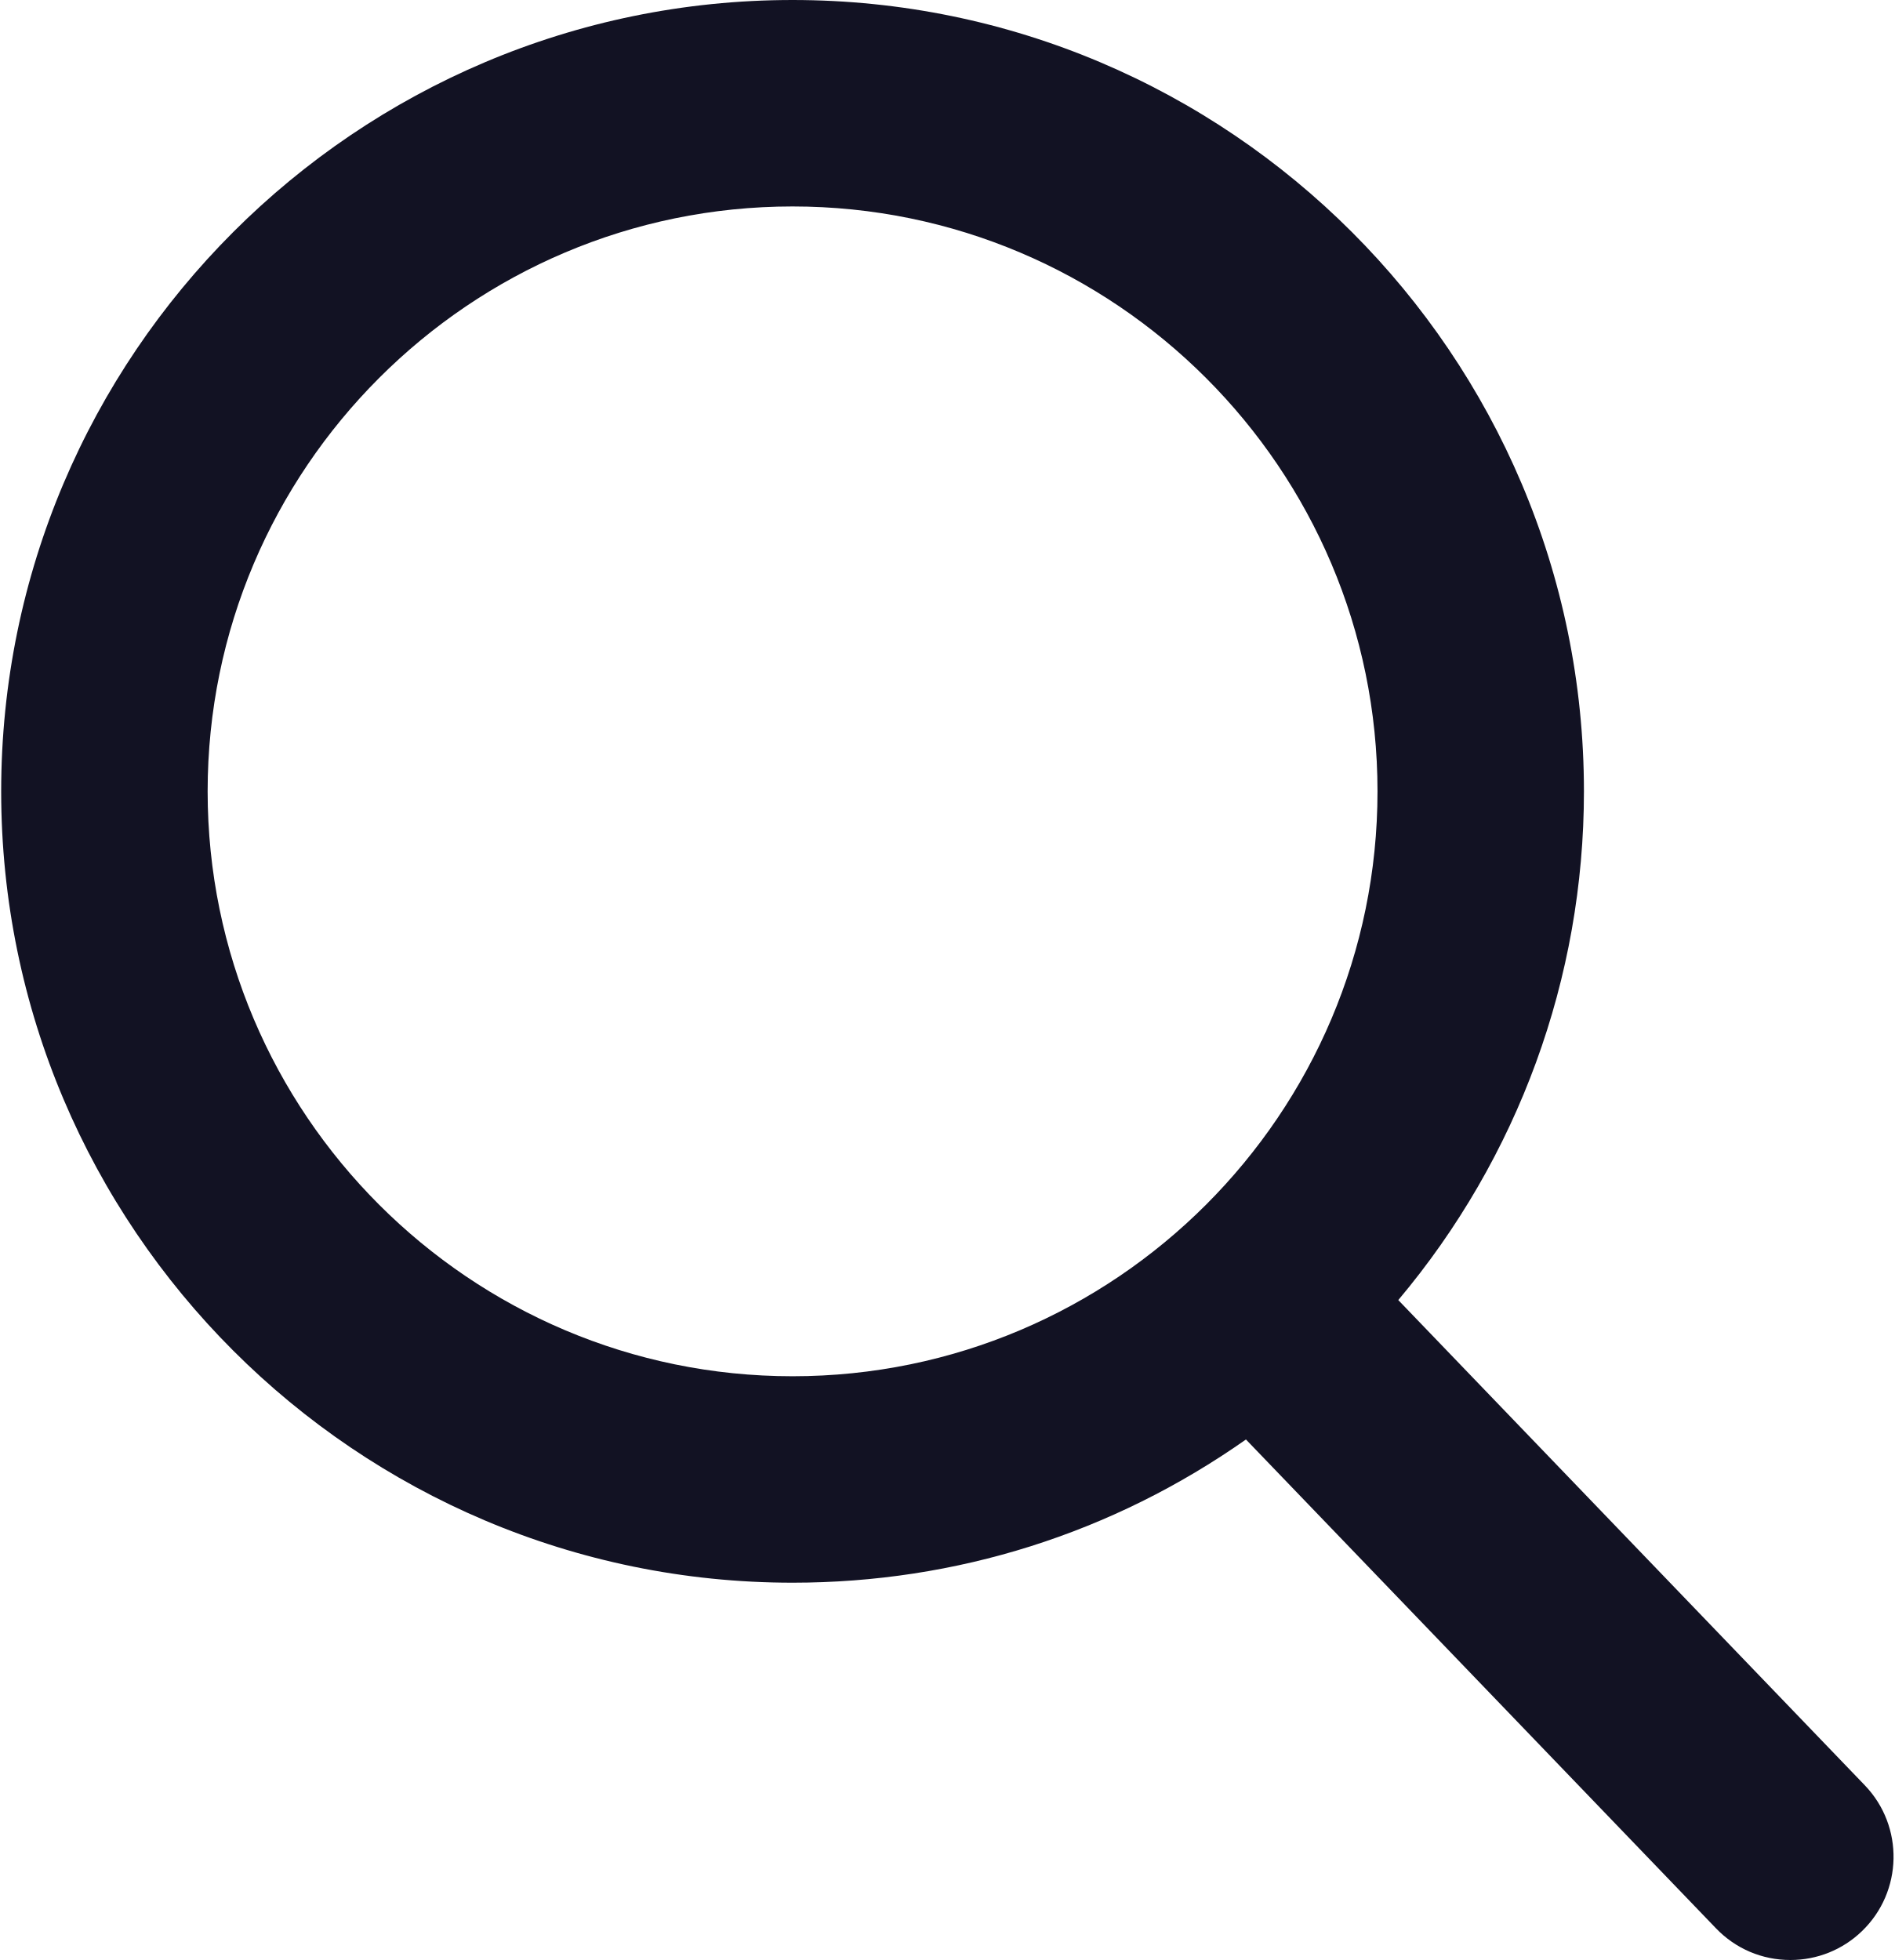
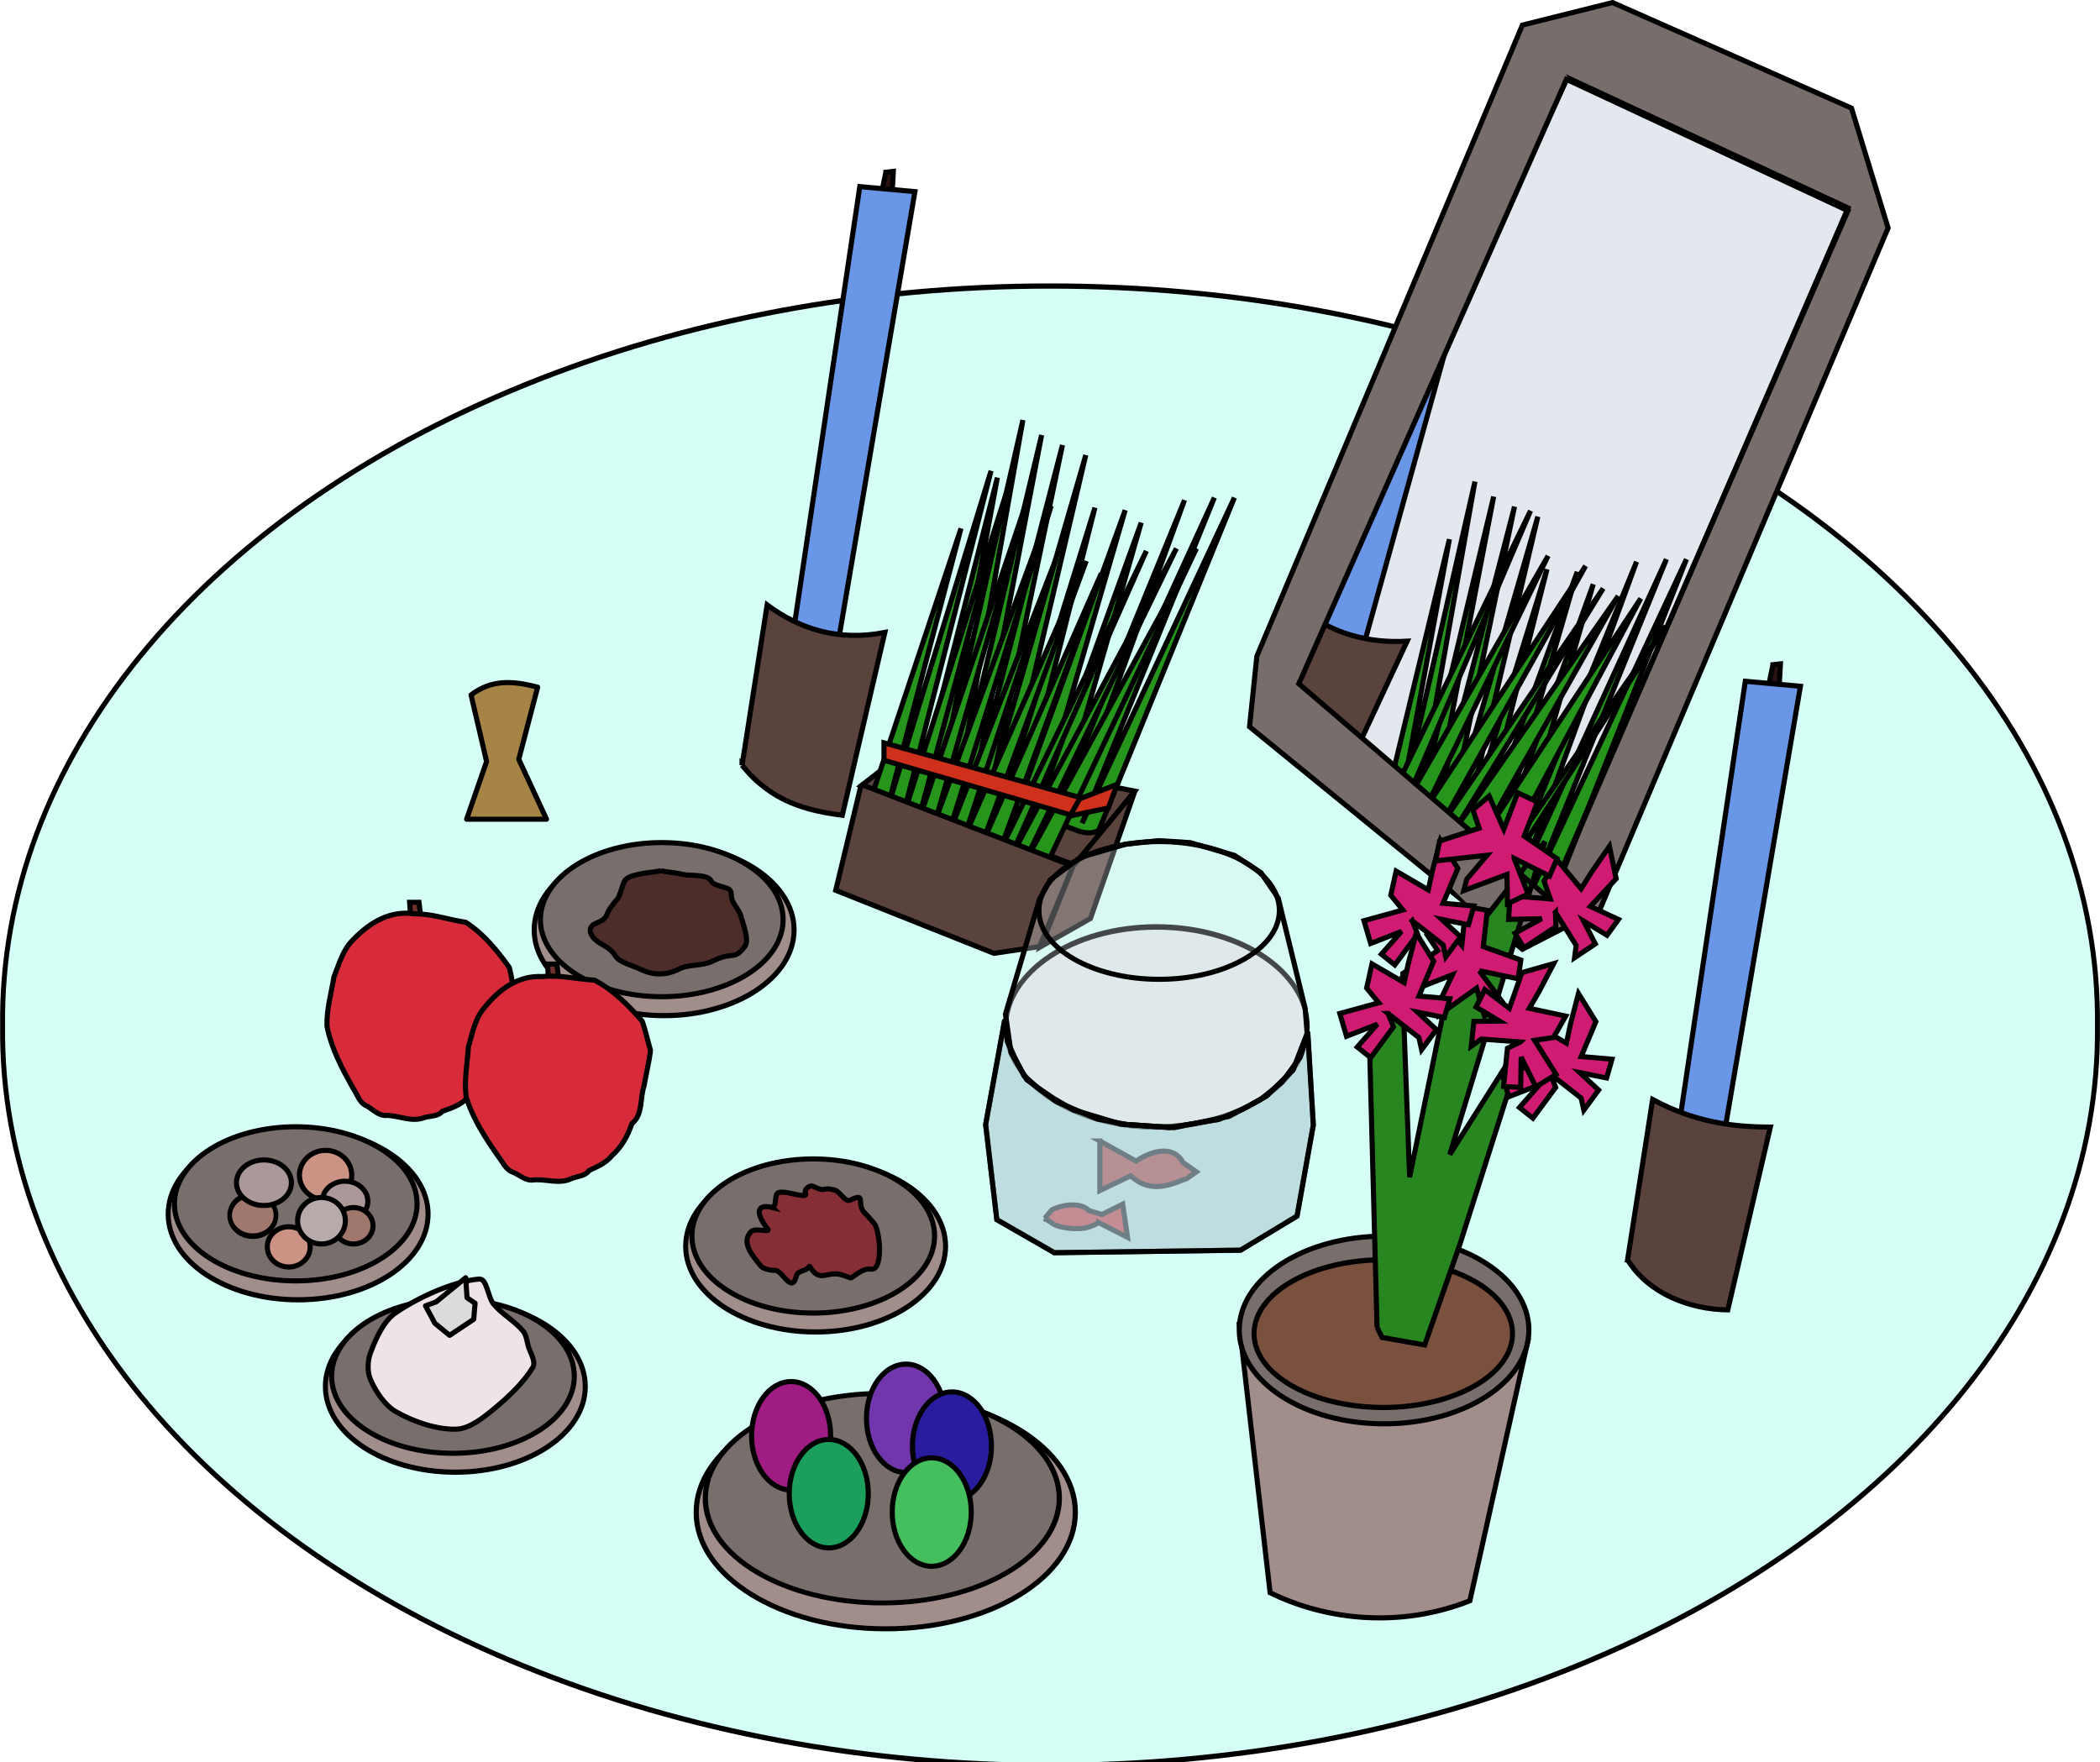
- <svg xmlns="http://www.w3.org/2000/svg" width="58" height="60" viewBox="0 0 58 60" fill="none">
-   <path d="M57.083 54.651L42.803 39.798C46.474 35.434 48.486 29.942 48.486 24.225C48.486 10.867 37.619 0 24.261 0C10.904 0 0.036 10.867 0.036 24.225C0.036 37.582 10.904 48.45 24.261 48.45C29.276 48.45 34.054 46.938 38.14 44.066L52.529 59.031C53.13 59.656 53.939 60 54.806 60C55.626 60 56.405 59.687 56.995 59.118C58.251 57.91 58.291 55.907 57.083 54.651ZM24.261 6.32C34.135 6.32 42.167 14.352 42.167 24.225C42.167 34.098 34.135 42.13 24.261 42.13C14.388 42.13 6.356 34.098 6.356 24.225C6.356 14.352 14.388 6.32 24.261 6.32Z" fill="#121223" />
+ <svg xmlns="http://www.w3.org/2000/svg" id="svg4515" viewBox="0 0 1029.2 863.59" version="1.0">
+   <g id="layer1" transform="translate(122.45 -148.77)">
+     <g id="g5236">
+       <g id="g5323">
+         <path id="path5234" style="stroke-linejoin:round;fill-rule:evenodd;stroke:#000000;stroke-linecap:round;stroke-width:2.656;fill:#d5fff6" d="m905.46 640.24a561.92 370.84 0 1 1 -1123.8 0 561.92 370.84 0 1 1 1123.8 0z" transform="matrix(.91356 0 0 .96956 78.298 30.808)" />
+         <path id="path5404" style="fill-rule:evenodd;stroke:#000000;stroke-width:2.5;fill:#e6262a" d="m389.55 746.01s1.345 0.721 4.181 2.715c2.546 1.79 12.122 3.287 17.32 1.551 4.732-1.58 4.778-2.327 4.778-2.327l14.334 7.369-2.389-16.288-10.153 5.042-6.57-1.939c-1.792-2.456-8.959-4.524-17.917-0.388l-3.583 4.266z" />
+         <path id="path4575" style="fill-rule:evenodd;stroke:#000000;stroke-width:2.5;fill:#776d6b" d="m493.53 470.44 130.13-309.37 44.196-11.049 117.1 51.751 17.943 58.74-141.18 333.93-38.058 19.643-133.72-109.07 3.589-34.564z" />
+         <path id="path5230" style="fill-rule:evenodd;stroke:#000000;stroke-width:2.5;fill:#281212" d="m746.45 474.6-4.482 22.002 6.927 0.815 1.222-23.225-3.667 0.407z" />
+         <path id="path4577" style="fill-rule:evenodd;stroke:#000000;stroke-width:2.5;fill:#e3e7ee" d="m645.76 186.85-138.73 302.01 128.91 103.12 147.32-341.29-137.5-63.839z" />
+         <path id="path5108" style="fill-rule:evenodd;stroke:#000000;stroke-width:2.5;fill:#6996e6" d="m545.09 467.99 44.68-161.17-26.265 17.533-50.335 142.41 31.92 1.228z" />
+         <path id="path5189" style="fill-rule:evenodd;stroke:#000000;stroke-width:2.5;fill:#5b433d" d="m404.1 572.7 29.568-36.139-109.73-21.683-24.311 19.055 104.47 38.767z" />
+         <path id="path5203" style="fill-rule:evenodd;stroke:#000000;stroke-width:2.5;fill:#25961b" d="m332.58 515.48 33.782-132.59-25.837 139.95 38.352-168.19-30.6 173.1 39.772-165.74-32.213 168.19 42.42-163.28-32.985 158.37 44.419-153.46-38.641 164.51 43.121-138.73-34.624 137.5 49.452-136.27-40.569 139.95 48.418-133.82-39.535 137.5 60.765-148.55-55.565 152.23 70.201-153.46-64.808 159.6 74.629-159.6-66.518 163.13s-3.946 2.609-10.277 0.154c-6.331-2.455-77.106-28.237-77.106-28.237l3.946-12.277z" />
+         <path id="path5094" style="stroke-linejoin:round;fill-rule:evenodd;stroke:#000000;stroke-linecap:round;stroke-width:2.168;fill:#dfe8eb" d="m514.4 661.96a69.364 39.286 0 1 1 -138.73 0 69.364 39.286 0 1 1 138.73 0z" transform="matrix(1.0652 0 0 1.2481 -29.676 -174.02)" />
+         <path id="path5096" style="fill-rule:evenodd;stroke:#000000;stroke-width:2.5;fill:#25961b" d="m304.33 540.39 44.196-132.59-36.83 139.95 51.562-168.19-44.196 173.1 52.79-165.74-45.424 168.19 55.245-163.28-45.424 158.37 56.473-153.46-51.562 164.51 54.018-138.73-45.424 137.5 60.156-136.27-51.562 139.95 58.928-133.82-50.335 137.5 72.433-148.55-67.522 152.23 82.254-153.46-77.344 159.6 87.165-159.6-77.344 163.28s-6.138 2.455-12.277 0c-6.138-2.455-74.888-28.237-74.888-28.237l4.911-12.277z" />
+         <path id="path5100" style="fill-rule:evenodd;stroke:#000000;stroke-width:2.5;fill:#6996e6" d="m699.77 704.93 33.147-222.21 27.009 2.455-39.286 230.8-20.87-11.049z" />
+         <path id="path5098" style="fill-rule:evenodd;stroke:#000000;stroke-width:2.5;fill:#5b433d" d="m675.22 766.31c4.092-26.19 8.184-52.381 12.277-78.571 20.134 10.808 38.467 13.507 57.701 13.504l-20.87 89.62c-18.356-0.237-38.698-7.76-49.107-24.554z" />
+         <path id="path5232" style="fill-rule:evenodd;stroke:#000000;stroke-width:2.5;fill:#281212" d="m311.7 233.18-4.482 22.002 6.927 0.815 1.222-23.225-3.667 0.407z" />
+         <path id="path5104" style="fill-rule:evenodd;stroke:#000000;stroke-width:2.5;fill:#6996e6" d="m265.79 462.46 33.147-222.21 27.009 2.455-39.286 230.8-20.87-11.049z" />
+         <path id="path5102" style="fill-rule:evenodd;stroke:#000000;stroke-width:2.5;fill:#5b433d" d="m241.24 523.85 12.277-78.571c15.63 11.709 34.864 18.012 57.701 13.504l-20.87 89.62c-17.031-2.224-34.725-6.435-49.107-24.554z" />
+         <path id="path5106" style="fill-rule:evenodd;stroke:#000000;stroke-width:2.5;fill:#5b433d" d="m541.4 518.32 25.781-55.245c-18.006 1.069-38.714-3.268-54.018-18.415l-14.732 51.562 42.969 22.098z" />
+         <path id="path5205" style="fill-rule:evenodd;stroke:#000000;stroke-width:2.5;fill:#25961b" d="m556.48 543.3 31.426-130.23-25.837 139.95 38.352-168.19-30.6 173.1 39.772-165.74-32.213 168.19 42.42-163.28-32.985 158.37 44.419-153.46-38.641 164.51 43.121-138.73-34.624 137.5 49.452-136.27-40.569 139.95 48.418-133.82-39.535 137.5 60.765-148.55-55.565 152.23 70.201-153.46-64.808 159.6 74.629-159.6-64.518 163.28s-5.946 2.455-12.277 0c-6.331-2.455-68.127-45.309-68.127-45.309l-2.676 2.439z" />
+         <path id="path5110" style="fill-rule:evenodd;stroke:#000000;stroke-width:2.5;fill:#25961b" d="m561.36 535.42 66.294-136.27-61.384 143.64 69.977-121.54-60.156 124 78.571-119.08-71.205 127.68 79.799-116.63-72.433 117.86 79.799-114.17-69.912 123.59 80.961-122.37-71.564 134.2 83.84-120.69-75.613 116.33-58.204-27.861 1.228-8.673z" />
+         <path id="path5201" style="fill-rule:evenodd;fill:#776d6b" d="m645.9 186.35-132.73 296.99 123.53 106.44-22.997 19.055-87.744-87.996-31.185-24.842 5.256-35.001 35.482-77.534 44.68-108.42 52.565-103.16 13.141 14.455z" />
+         <path id="path5132" style="fill-rule:evenodd;stroke:#000000;stroke-width:2.5;fill:#a18e8b" d="m484.91 798.08 15.113 131.41c27.707 13.633 64.037 17.411 97.903 3.942l28.498-127.67-141.51-7.682z" />
+         <path id="path5130" style="stroke-linejoin:round;fill-rule:evenodd;stroke:#000000;stroke-linecap:round;stroke-width:2.5;fill:#786e6c" d="m626.84 800.71a70.963 45.995 0 1 1 -141.93 0 70.963 45.995 0 1 1 141.93 0z" />
+         <path id="path5220" style="stroke-linejoin:round;fill-rule:evenodd;stroke:#000000;stroke-linecap:round;stroke-width:1.897;fill:#7a503e" d="m600.52 800.88a48.949 26.958 0 1 1 -97.899 0 48.949 26.958 0 1 1 97.899 0z" transform="matrix(1.2939 0 0 1.3428 -158.18 -272.93)" />
+         <path id="path5112" style="fill-rule:evenodd;stroke:#000000;stroke-width:2.5;fill:#288620" d="m552.45 799.46-3.683-137.5 15.96-34.375 3.683 98.214 22.098-108.04 44.196-56.473-46.652 153.46 38.058-60.156-33.147 104.35-17.187 49.107-20.87-3.683-2.455-4.911z" />
+         <path id="path5114" style="fill-rule:evenodd;stroke:#000000;stroke-width:2.5;fill:#cf1c72" d="m637.35 675.21 15.113 11.827 1.314 5.914 7.228-9.856-9.199-8.542 13.141 2.628 2.628-9.199-15.112-1.314 7.228-17.084-8.542-13.798-3.942 15.113-1.971 9.199-15.77-9.199-2.628 11.827 5.914 7.228-19.055 5.256 3.285 11.17 15.113-5.914-9.856 11.17 6.571 5.256 11.17-15.112-2.628-6.571z" />
+         <path id="path5116" style="fill-rule:evenodd;stroke:#000000;stroke-width:2.5;fill:#cf1c72" d="m602.53 624.61 11.17 15.113-8.542 7.228-3.942-13.798-18.398 13.141v-5.914l6.571-13.798-23.654 9.199-0.657-9.856 17.084-11.17-5.256-7.885 5.914-8.542 11.17 13.798 1.971-19.055 10.513 1.971-1.971 17.741 18.398 6.571-1.314 9.199-19.055-3.942z" />
+         <path id="path5118" style="fill-rule:evenodd;stroke:#000000;stroke-width:2.5;fill:#cf1c72" d="m622.71 659.52-19.138-1.423-4.952 3.49 1.287-12.154 12.553-0.127-11.489-6.9 4.247-8.573 12.062 9.199 6.152-17.5 15.604-4.457-7.255 13.831-4.733 8.13 17.855 3.809-6.016 10.517-9.238 1.366 10.556 16.712-9.948 6.051-7.198-14.545-0.228 14.895-8.398-0.534 1.909-18.695 6.366-3.091z" />
+         <path id="path5120" style="fill-rule:evenodd;stroke:#000000;stroke-width:2.5;fill:#cf1c72" d="m569.68 600.09 15.113 11.827 1.314 5.914 7.228-9.856-9.199-8.542 13.141 2.628 2.628-9.199-15.112-1.314 7.228-17.084-8.542-13.798-3.942 15.113-1.971 9.199-15.77-9.199-2.628 11.827 5.914 7.228-19.055 5.256 3.285 11.17 15.113-5.914-9.856 11.17 6.571 5.256 11.17-15.112-2.628-6.571z" />
+         <path id="path5124" style="fill-rule:evenodd;stroke:#000000;stroke-width:2.5;fill:#cf1c72" d="m557.85 645.57 15.113 11.827 1.314 5.914 7.228-9.856-9.199-8.542 13.141 2.628 2.628-9.199-15.112-1.314 7.228-17.084-8.542-13.798-3.942 15.113-1.971 9.199-15.77-9.199-2.628 11.827 5.914 7.228-19.055 5.256 3.285 11.17 15.113-5.914-9.856 11.17 6.571 5.256 11.17-15.112-2.628-6.571z" />
+         <path id="path5128" style="fill-rule:evenodd;stroke:#000000;stroke-width:2.5;fill:#c02d27" d="m416.58 708.06 0 24.311 15.112-7.228c10.513 9.637 21.026 3.504 27.597 1.314l4.599-3.285-6.571-4.599c-3.066-6.133-11.389-8.323-22.997-0.657l-17.741-9.856z" />
+         <path id="path5217" style="opacity:.632;fill-rule:evenodd;stroke:#000000;stroke-width:2.5;fill:#b0c9d2" d="m369.83 649.37-9.227 50.623 5.486 46.633 28.18 16.209 91.272-1.247 27.681-16.708 7.98-44.638-2.743-45.636-7.232 18.703-12.968 12.718-11.222 6.234-12.219 5.237-24.19 3.99-23.94-1.746-23.192-6.982-9.476-5.486-7.731-5.237-6.733-5.736-4.738-9.227-3.491-7.731-1.496-9.975z" />
+         <path id="path5151" style="stroke-linejoin:round;fill-rule:evenodd;stroke:#000000;stroke-linecap:round;stroke-width:2.291;fill:#a18e8b" d="m159.01 823.37a59.464 37.781 0 1 1 -118.93 0 59.464 37.781 0 1 1 118.93 0z" transform="matrix(1.0711 0 0 1.1118 -5.911 -87.011)" />
+         <path id="path5159" style="stroke-linejoin:round;fill-rule:evenodd;stroke:#000000;stroke-linecap:round;stroke-width:2.291;fill:#a18e8b" d="m159.01 823.37a59.464 37.781 0 1 1 -118.93 0 59.464 37.781 0 1 1 118.93 0z" transform="matrix(1.0711 0 0 1.1118 -82.964 -171.52)" />
+         <path id="path5157" style="stroke-linejoin:round;fill-rule:evenodd;stroke:#000000;stroke-linecap:round;stroke-width:2.5;fill:#786e6c" d="m159.01 823.37a59.464 37.781 0 1 1 -118.93 0 59.464 37.781 0 1 1 118.93 0z" transform="translate(-77.053 -84.505)" />
+         <path id="path5149" style="stroke-linejoin:round;fill-rule:evenodd;stroke:#000000;stroke-linecap:round;stroke-width:2.5;fill:#786e6c" d="m159.01 823.37a59.464 37.781 0 1 1 -118.93 0 59.464 37.781 0 1 1 118.93 0z" />
+         <path id="path5134" style="fill-rule:evenodd;stroke:#000000;stroke-width:2.5;fill:#efe4e5" d="m71.62 792.16c-6.154 4.179-9.822 12.706-12.484 19.712-1.499 3.946-1.645 9.333 0 13.141 2.517 5.829 6.944 12.567 12.484 15.77 8.477 4.901 20.056 8.845 29.568 8.542 6.512-0.208 13.197-5.619 18.548-10.016 7.046-5.791 14.457-12.867 18.905-20.209 1.484-2.45-0.534-6.137-1.698-9.037-1.159-2.887-1.14-6.528-3.064-8.851-4.068-4.914-10.317-8.225-14.403-13.184-2.982-3.619-3.219-12.631-7.118-12.294-12.054 1.041-29.152 8.559-40.738 16.427z" />
+         <path id="path5136" style="stroke-linejoin:round;fill-rule:evenodd;stroke:#000000;stroke-linecap:round;stroke-width:2.5;fill:#dcdada" d="m91.332 786.91 14.455-11.827 0.657 9.856 3.942 2.628-0.657 7.885-11.827 7.885-7.228-5.914-4.599-8.542 5.256-1.971z" />
+         <path id="path5173" style="stroke-linejoin:round;fill-rule:evenodd;stroke:#000000;stroke-linecap:round;stroke-width:2.291;fill:#a18e8b" d="m159.01 823.37a59.464 37.781 0 1 1 -118.93 0 59.464 37.781 0 1 1 118.93 0z" transform="matrix(1.0711 0 0 1.1118 96.415 -310.81)" />
+         <path id="path5171" style="stroke-linejoin:round;fill-rule:evenodd;stroke:#000000;stroke-linecap:round;stroke-width:2.5;fill:#786e6c" d="m159.01 823.37a59.464 37.781 0 1 1 -118.93 0 59.464 37.781 0 1 1 118.93 0z" transform="translate(102.33 -223.8)" />
+         <path id="path5147" style="fill-rule:evenodd;stroke:#000000;stroke-width:2.5;fill:#6f322b" d="m145.87 621.33 1.971 28.254 5.914-0.657-3.285-27.597h-4.599z" />
+         <path id="path5183" style="fill-rule:evenodd;stroke:#000000;stroke-width:2.5;fill:#6f322b" d="m78.308 591.07 1.971 28.254 5.914-0.657-3.285-27.597h-4.599z" />
+         <path id="path5181" style="fill-rule:evenodd;stroke:#000000;stroke-width:2.5;fill:#d72b3a" d="m50.908 609.12c-5.289 4.955-7.119 12.099-9.707 18.573-1.29 8.021-3.679 15.943-3.389 24.174 2.174 11.008 7.529 20.987 12.983 30.67 1.968 2.955 2.937 6.848 6.476 8.329 3.205 1.773 5.882 5.043 9.848 4.657 6.204 0.135 12.204 3.455 18.377 1.077 3.048-0.877 6.67-0.482 8.892-3.105 4.166-1.499 8.578-2.839 11.769-6.148 5.121-3.726 8.752-9.057 11.312-14.785 5.883-3.878 4.984-11.923 7.619-17.76 1.538-5.705 3.58-11.381 4.808-17.103-0.975-4.869-1.471-9.945-2.741-14.686-6-8.388-12.613-16.532-21.386-22.176-8.403-1.185-16.521-4.249-25.102-4.111-11.516-1.782-21.625 3.942-29.759 12.393z" />
+         <path id="path5142" style="fill-rule:evenodd;stroke:#000000;stroke-width:2.5;fill:#d72b3a" d="m115.03 642.62c-4.799 5.431-5.949 12.716-7.916 19.404-0.529 8.107-2.163 16.219-1.099 24.386 3.2 10.755 9.47 20.186 15.812 29.312 2.238 2.756 3.568 6.541 7.231 7.683 3.357 1.463 6.33 4.467 10.243 3.71 6.189-0.45 12.475 2.291 18.397-0.657 2.951-1.16 6.596-1.108 8.56-3.928 4.007-1.884 8.273-3.634 11.138-7.228 4.747-4.191 7.861-9.84 9.87-15.784 5.492-4.414 3.84-12.34 5.914-18.398 0.994-5.824 2.494-11.668 3.177-17.48-1.429-4.755-2.4-9.762-4.111-14.363-6.763-7.786-14.113-15.272-23.378-20.065-8.478-0.389-16.848-2.675-25.377-1.73-11.633-0.69-21.158 5.96-28.461 15.139z" />
+         <path id="path5155" style="stroke-linejoin:round;fill-rule:evenodd;stroke:#000000;stroke-linecap:round;stroke-width:2.291;fill:#a18e8b" d="m159.01 823.37a59.464 37.781 0 1 1 -118.93 0 59.464 37.781 0 1 1 118.93 0z" transform="matrix(1.0711 0 0 1.1118 170.66 -155.75)" />
+         <path id="path5153" style="stroke-linejoin:round;fill-rule:evenodd;stroke:#000000;stroke-linecap:round;stroke-width:2.5;fill:#786e6c" d="m159.01 823.37a59.464 37.781 0 1 1 -118.93 0 59.464 37.781 0 1 1 118.93 0z" transform="translate(176.57 -68.735)" />
+         <path id="path5161" style="stroke-linejoin:round;fill-rule:evenodd;stroke:#000000;stroke-linecap:round;stroke-width:2.718;fill:#9f776d" d="m17.084 744.53a13.47 10.185 0 1 1 -26.94 0 13.47 10.185 0 1 1 26.94 0z" transform="matrix(.84292 0 0 1.0039 -1.5882 -2.9274)" />
+         <path id="path5163" style="stroke-linejoin:round;fill-rule:evenodd;stroke:#000000;stroke-linecap:round;stroke-width:2.5;fill:#cc9384" d="m49.937 724.82a12.813 12.156 0 1 1 -25.626 0 12.813 12.156 0 1 1 25.626 0z" />
+         <path id="path5165" style="stroke-linejoin:round;fill-rule:evenodd;stroke:#000000;stroke-linecap:round;stroke-width:2.5;fill:#ab9999" d="m57.822 737.63a11.17 9.856 0 1 1 -22.34 0 11.17 9.856 0 1 1 22.34 0z" />
+         <path id="path5167" style="stroke-linejoin:round;fill-rule:evenodd;stroke:#000000;stroke-linecap:round;stroke-width:2.5;fill:#cc9384" d="m29.568 759.97a10.513 9.856 0 1 1 -21.026 0 10.513 9.856 0 1 1 21.026 0z" />
+         <path id="path5169" style="stroke-linejoin:round;fill-rule:evenodd;stroke:#000000;stroke-linecap:round;stroke-width:2.5;fill:#ab9999" d="m20.369 722.52a13.47 11.17 0 1 1 -26.94 0 13.47 11.17 0 1 1 26.94 0z" transform="translate(0,6)" />
+         <path id="path5187" style="fill-rule:evenodd;stroke:#000000;stroke-width:2.5;fill:#5b433d" d="m299.62 533.28-12.484 51.908 77.534 30.882 22.34-3.285 16.427-39.424-103.82-40.081z" />
+         <path id="path5191" style="fill-rule:evenodd;stroke:#000000;stroke-width:2.5;fill:#5b433d" d="m433.73 536.65-21.754 62.338-24.311 13.798 15.77-39.424 30.295-36.712z" />
+         <path id="path5209" style="stroke:#000000;stroke-width:2.5;fill:none" d="m429.18 562.59-22.195 6.484-14.713 10.973-5.237 9.476-16.708 56.359 2.743 18.953 7.731 13.217 14.464 10.723 19.95 8.479 14.713 2.743 23.192 1.496 26.683-5.486 15.461-8.229 10.474-8.479 8.978-12.219 3.491-11.222-0.998-12.718-13.217-54.115-8.479-12.469-12.968-8.479-21.696-6.234-15.461-0.998-16.209 1.746z" />
+         <path id="path5215" style="opacity:.308;fill-rule:evenodd;stroke:#000000;stroke-width:2.5;fill:#dfe8eb" d="m429.18 562.59-22.195 6.484-14.713 10.973-5.237 9.476-16.708 56.359 2.743 18.953 7.731 13.217 14.464 10.723 19.95 8.479 14.713 2.743 23.192 1.496 26.683-5.486 15.461-8.229 10.474-8.479 8.978-12.219 3.491-11.222-0.998-12.718-13.217-54.115-8.479-12.469-12.968-8.479-21.696-6.234-15.461-0.998-16.209 1.746z" />
+         <path id="path4579" style="stroke-linejoin:round;stroke:#000000;stroke-linecap:round;stroke-width:2.5;fill:none" d="m504.57 595.05a58.928 33.761 0 1 1 -117.86 0 58.928 33.761 0 1 1 117.86 0z" />
+         <path id="path5193" style="fill-rule:evenodd;stroke:#000000;stroke-width:2.5;fill:#cf301c" d="m310.79 521.45 91.989 26.94 4.599-8.542-96.589-26.94v8.542z" />
+         <path id="path5199" style="stroke:#000000;stroke-width:2.5;fill:none" d="m645.24 187.66-131.14 296.26 122.6 105.21 146.52-337.07-137.98-64.4z" />
+         <path id="path5122" style="fill-rule:evenodd;stroke:#000000;stroke-width:2.5;fill:#cf1c72" d="m639.87 595.93 10.156 16.283-0.788 6.006 10.163-6.79-5.723-11.173 11.45 6.964 5.616-7.745-13.752-6.404 12.635-13.581-3.307-15.888-8.873 12.853-4.998 7.97-11.672-14.038-6.515 10.215 3.085 8.814-19.704-1.578-0.733 11.62 16.224-0.388-13.082 7.125 4.377 7.187 15.665-10.381-0.222-7.073z" />
+         <path id="path5126" style="fill-rule:evenodd;stroke:#000000;stroke-width:2.5;fill:#cf1c72" d="m619.59 569.5 6.878 17.489-10.121 4.771-0.237-14.349-21.172 7.932 1.531-5.712 9.918-11.628-25.229 2.763 1.916-9.69 19.393-6.368-3.037-8.977 7.923-6.72 7.218 16.219 6.836-17.895 9.645 4.625-6.496 16.626 16.07 11.108-3.65 8.545-17.385-8.74z" />
+         <path id="path5207" style="fill-rule:evenodd;stroke:#000000;stroke-width:2.5;fill:#cf301c" d="m406.64 540.35 18.427-7.122-4.334 11.605-18.735 3.873 4.642-8.355z" />
+         <path id="path5211" style="stroke:#000000;stroke-width:2.5;fill:none" d="m369.83 649.37-9.227 50.623 5.486 46.633 28.18 16.209c30.424-0.416 60.848-0.831 91.272-1.247l27.681-16.708 7.98-44.638-2.743-45.636-7.232 18.703-12.968 12.718-11.222 6.234-12.219 5.237-24.19 3.99-23.94-1.746-23.192-6.982-9.476-5.486-7.731-5.237-6.733-5.736-4.738-9.227-3.491-7.731-1.496-9.975z" />
+         <path id="path5222" style="fill-rule:evenodd;stroke:#000000;stroke-width:2.5;fill:#4d2d29" d="m201.42 575.61c-3.751 0.822-14.214 1.278-17.247 4.312-1.619 1.619-2.463 8.007-4.312 9.855-0.93 0.93-1.643 2.053-2.464 3.08-3.773 4.716-0.832 5.548-8.008 8.623-4.268 1.829-2.319 5.689-0.616 7.392 3.754 3.754 7.393 3.492 10.471 8.623 1.789 2.981 9.415 5.015 11.703 6.16 8.123 4.061 14.438 2.636 19.711 0 4.686-2.343 11.097-1.237 16.015-3.696 10.445-5.222 10.419 0.07 16.015-7.391 2.197-2.93-1.188-11.527-1.848-14.167-1.198-4.793-4.928-6.202-4.928-11.703 0-3.874-8.123-2.695-9.855-6.16-1.681-3.362-10.796-2.391-13.551-3.08-3.7-0.925-7.215-1.073-11.087-1.848z" />
+         <path id="path5224" style="fill-rule:evenodd;stroke:#000000;stroke-width:2.5;fill:#862e36" d="m256.24 740.69c-9.07-2.268-7.635 4.007-2.464 10.471 1.687 2.109-6.098-0.678-8.008 1.232-5.144 5.144 0.15 11.514 4.928 17.247 0.225 0.27 2.357 1.848 6.776 1.848 3.718 0 8.065 12.088 10.471 2.464 0.608-2.431 5.039-2.07 6.16-4.312 0.541-1.082 2.059 5.378 7.391 4.312 7.131-1.426 7.15-0.696 12.935 1.232 0.652 0.217 5.772-4.992 9.855-4.312 3.992 0.665 4.312-6.651 4.312-9.855 0-3.679-0.931-10.275-2.464-12.319-0.571-0.761-3.491-4.107-4.928-5.544-4.161-4.161 1.196-10.145-6.776-6.16-2.803 1.402-4.967-4.168-8.008-4.928-6.771-1.693-3.576 1.599-10.471-1.848-1.434-0.717-4.413 1.645-3.696 3.08 1.928 3.857-8.752-1.046-12.935 0-2.59 0.647-0.791 6.018-3.08 7.391z" />
+         <path id="path5226" style="stroke-linejoin:round;fill-rule:evenodd;stroke:#000000;stroke-linecap:round;stroke-width:2.5;fill:#9f776d" d="m70.836 746.54a9.547 8.931 0 1 1 -19.095 0 9.547 8.931 0 1 1 19.095 0z" transform="translate(-10.471 3.0798)" />
+         <path id="path5228" style="stroke-linejoin:round;fill-rule:evenodd;stroke:#000000;stroke-linecap:round;stroke-width:2.5;fill:#b8aaaa" d="m46.813 747.15a11.703 11.395 0 1 1 -23.407 0 11.703 11.395 0 1 1 23.407 0z" />
+         <path id="path5388" style="stroke-linejoin:round;fill-rule:evenodd;stroke:#000000;stroke-linecap:round;stroke-width:1.627;fill:#a18e8b" d="m159.01 823.37a59.464 37.781 0 1 1 -118.93 0 59.464 37.781 0 1 1 118.93 0z" transform="matrix(1.5624 0 0 1.5116 156.13 -354.52)" />
+         <path id="path5390" style="stroke-linejoin:round;fill-rule:evenodd;stroke:#000000;stroke-linecap:round;stroke-width:1.775;fill:#786e6c" d="m159.01 823.37a59.464 37.781 0 1 1 -118.93 0 59.464 37.781 0 1 1 118.93 0z" transform="matrix(1.4588 0 0 1.3595 164.75 -236.22)" />
+         <path id="path5392" style="stroke-linejoin:round;fill-rule:evenodd;stroke:#000000;stroke-linecap:round;stroke-width:2.5;fill:#9e1c84" d="m409.01 711.16a19.369 26.577 0 1 1 -38.739 0 19.369 26.577 0 1 1 38.739 0z" transform="translate(-124.37 141.41)" />
+         <path id="path5394" style="stroke-linejoin:round;fill-rule:evenodd;stroke:#000000;stroke-linecap:round;stroke-width:2.5;fill:#1c9e5c" d="m409.01 711.16a19.369 26.577 0 1 1 -38.739 0 19.369 26.577 0 1 1 38.739 0z" transform="translate(-105.91 169.79)" />
+         <path id="path5396" style="stroke-linejoin:round;fill-rule:evenodd;stroke:#000000;stroke-linecap:round;stroke-width:2.5;fill:#7136ab" d="m409.01 711.16a19.369 26.577 0 1 1 -38.739 0 19.369 26.577 0 1 1 38.739 0z" transform="translate(-68.069 132.85)" />
+         <path id="path5398" style="stroke-linejoin:round;fill-rule:evenodd;stroke:#000000;stroke-linecap:round;stroke-width:2.5;fill:#2a1c9e" d="m409.01 711.16a19.369 26.577 0 1 1 -38.739 0 19.369 26.577 0 1 1 38.739 0z" transform="translate(-45.546 146.48)" />
+         <path id="path5400" style="stroke-linejoin:round;fill-rule:evenodd;stroke:#000000;stroke-linecap:round;stroke-width:2.5;fill:#45be5d" d="m409.01 711.16a19.369 26.577 0 1 1 -38.739 0 19.369 26.577 0 1 1 38.739 0z" transform="translate(-55.456 178.8)" />
+         <path id="path5406" style="stroke-linejoin:round;fill-rule:evenodd;stroke:#000000;stroke-linecap:round;stroke-width:2.5;fill:#a68446" d="m108.41 489.41 7.615 32.636-9.791 28.284h39.163l-13.598-29.372 9.247-35.355c-11.966-3.082-22.301-3.989-32.636 3.808z" />
+       </g>
+     </g>
+   </g>
</svg>
